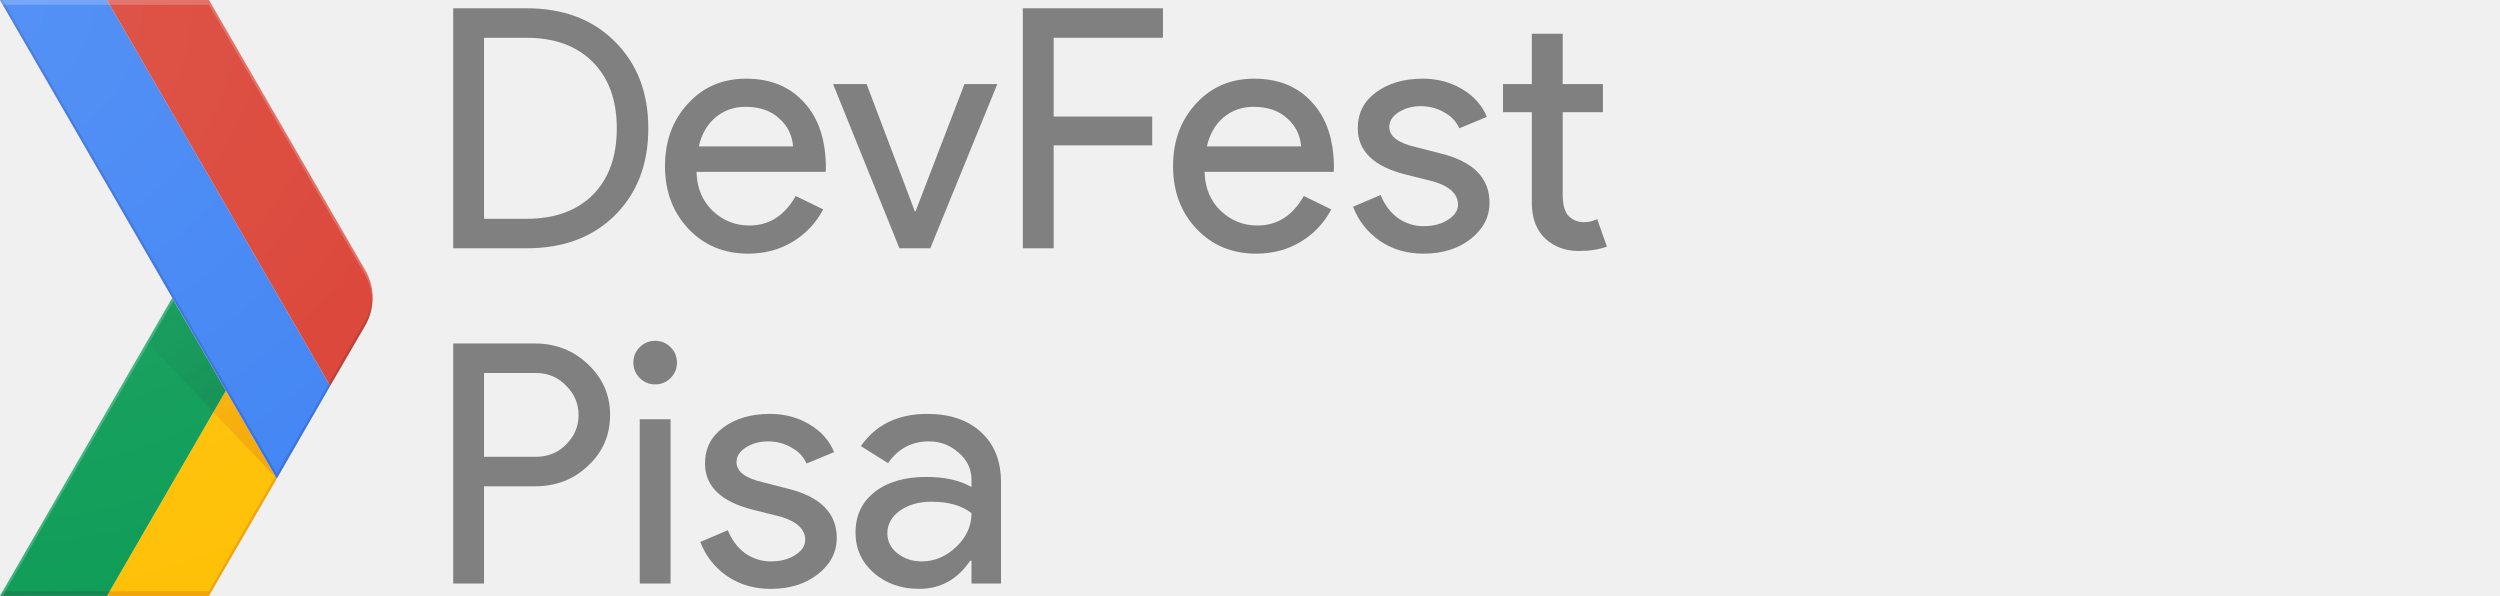
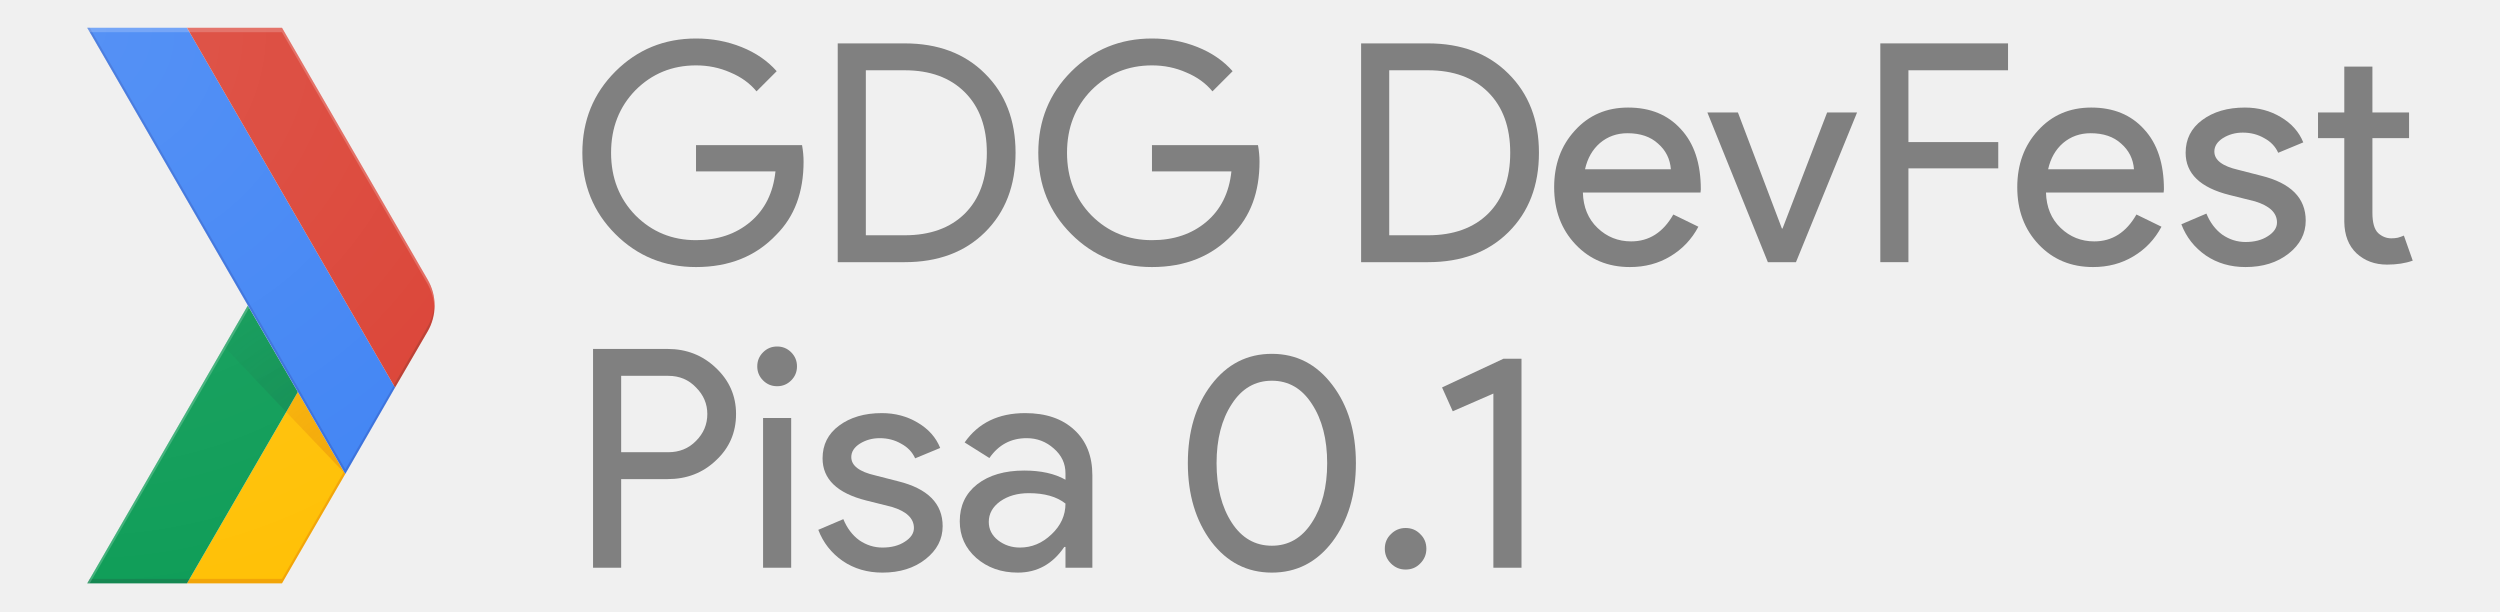
- <svg xmlns="http://www.w3.org/2000/svg" version="1.1" viewBox="0 0 839 200" id="Layer_4">
+ <svg xmlns="http://www.w3.org/2000/svg" version="1.1" viewBox="0 0 900 220" id="Layer_4" width="900" height="220">
  <defs id="defs3408" />
  <style id="style3337">.st0{fill:none;} .st1{fill:#FFC107;} .st2{fill:#0F9D58;} .st3{opacity:0.2;fill:#BF360C;enable-background:new ;} .st4{opacity:0.2;fill:#263238;enable-background:new ;} .st5{opacity:0.2;fill:#FFFFFF;enable-background:new ;} .st6{fill:url(#XMLID_126_);} .st7{fill:url(#XMLID_127_);} .st8{fill:#4285F4;} .st9{fill:#DB4437;} .st10{opacity:0.2;fill:#1A237E;enable-background:new ;} .st11{opacity:0.2;fill:#3E2723;enable-background:new ;} .st12{fill:url(#XMLID_128_);} .st13{fill:#767676;}</style>
-   <g id="XMLID_60_">
+   <g id="XMLID_60_" transform="translate(31.4142,10)">
    <g id="XMLID_61_">
      <g id="XMLID_62_">
-         <path d="M122.5 90.6L70.1 0H0l57.8 100L0 200h70.1l52.4-90.6c3.3-5.8 3.3-13 0-18.8z" class="st0" id="XMLID_106_" />
-         <path d="M92.4 159.8l-16.6-28.7L35.9 200h34.2l22.8-39.4z" class="st1" id="XMLID_105_" />
-         <path d="M122.5 90.6L70.1 0H0l57.8 100L0 200h70.1l52.4-90.6c3.3-5.8 3.3-13 0-18.8z" class="st0" id="XMLID_104_" />
-         <path d="M57.8 100l18 31.1L35.9 200H0z" class="st2" id="XMLID_103_" />
-         <path d="M122.5 90.6L70.1 0H0l57.8 100L0 200h70.1l52.4-90.6c3.3-5.8 3.3-13 0-18.8z" class="st0" id="XMLID_102_" />
-         <path d="M70.1 198.4H36.8l-.9 1.6h34.2l22.8-39.4-.5-.8z" class="st3" id="XMLID_101_" />
-         <path d="M122.5 90.6L70.1 0H0l57.8 100L0 200h70.1l52.4-90.6c3.3-5.8 3.3-13 0-18.8z" class="st0" id="XMLID_100_" />
-         <path d="M.9 198.4L0 200h35.9l.9-1.6z" class="st4" id="XMLID_99_" />
-         <path d="M122.5 90.6L70.1 0H0l57.8 100L0 200h70.1l52.4-90.6c3.3-5.8 3.3-13 0-18.8z" class="st0" id="XMLID_98_" />
-         <path d="M0 200h.9l57.4-99.2-.5-.8z" class="st5" id="XMLID_96_" />
-         <path d="M122.5 90.6L70.1 0H0l57.8 100L0 200h70.1l52.4-90.6c3.3-5.8 3.3-13 0-18.8z" class="st0" id="XMLID_94_" />
-         <radialGradient gradientUnits="userSpaceOnUse" gradientTransform="matrix(1 0 0 -1 0 2867.46)" r="69.162" cy="2707.501" cx="92.62" id="XMLID_126_">
+         <path d="M 122.5,90.6 70.1,0 0,0 57.8,100 0,200 l 70.1,0 52.4,-90.6 c 3.3,-5.8 3.3,-13 0,-18.8 z" class="st0" id="XMLID_106_" style="fill:none" />
+         <path d="M 92.4,159.8 75.8,131.1 35.9,200 l 34.2,0 22.8,-39.4 z" class="st1" id="XMLID_105_" style="fill:#ffc107" />
+         <path d="M 122.5,90.6 70.1,0 0,0 57.8,100 0,200 l 70.1,0 52.4,-90.6 c 3.3,-5.8 3.3,-13 0,-18.8 z" class="st0" id="XMLID_104_" style="fill:none" />
+         <path d="m 57.8,100 18,31.1 L 35.9,200 0,200 Z" class="st2" id="XMLID_103_" style="fill:#0f9d58" />
+         <path d="M 122.5,90.6 70.1,0 0,0 57.8,100 0,200 l 70.1,0 52.4,-90.6 c 3.3,-5.8 3.3,-13 0,-18.8 z" class="st0" id="XMLID_102_" style="fill:none" />
+         <path d="m 70.1,198.4 -33.3,0 -0.9,1.6 34.2,0 22.8,-39.4 -0.5,-0.8 z" class="st3" id="XMLID_101_" style="opacity:0.2;fill:#bf360c;enable-background:new" />
+         <path d="M 122.5,90.6 70.1,0 0,0 57.8,100 0,200 l 70.1,0 52.4,-90.6 c 3.3,-5.8 3.3,-13 0,-18.8 z" class="st0" id="XMLID_100_" style="fill:none" />
+         <path d="M 0.9,198.4 0,200 l 35.9,0 0.9,-1.6 z" class="st4" id="XMLID_99_" style="opacity:0.2;fill:#263238;enable-background:new" />
+         <path d="M 122.5,90.6 70.1,0 0,0 57.8,100 0,200 l 70.1,0 52.4,-90.6 c 3.3,-5.8 3.3,-13 0,-18.8 z" class="st0" id="XMLID_98_" style="fill:none" />
+         <path d="m 0,200 0.9,0 57.4,-99.2 -0.5,-0.8 z" class="st5" id="XMLID_96_" style="opacity:0.2;fill:#ffffff;enable-background:new" />
+         <path d="M 122.5,90.6 70.1,0 0,0 57.8,100 0,200 l 70.1,0 52.4,-90.6 c 3.3,-5.8 3.3,-13 0,-18.8 z" class="st0" id="XMLID_94_" style="fill:none" />
+         <radialGradient gradientUnits="userSpaceOnUse" gradientTransform="matrix(1,0,0,-1,0,2867.46)" r="69.162" cy="2707.501" cx="92.62" id="XMLID_126_">
          <stop id="stop3354" stop-opacity=".2" stop-color="#BF360C" offset="0" />
          <stop id="stop3356" stop-opacity=".02" stop-color="#BF360C" offset="1" />
        </radialGradient>
-         <path d="M92.9 160.6l-17.1-29.5-4.2 7.2z" class="st6" id="XMLID_92_" />
-         <path d="M122.5 90.6L70.1 0H0l57.8 100L0 200h70.1l52.4-90.6c3.3-5.8 3.3-13 0-18.8z" class="st0" id="XMLID_90_" />
-         <radialGradient gradientUnits="userSpaceOnUse" gradientTransform="matrix(1 0 0 -1 0 2867.46)" r="69.723" cy="2707.063" cx="92.423" id="XMLID_127_">
+         <path d="m 92.9,160.6 -17.1,-29.5 -4.2,7.2 z" class="st6" id="XMLID_92_" style="fill:url(#XMLID_126_)" />
+         <path d="M 122.5,90.6 70.1,0 0,0 57.8,100 0,200 l 70.1,0 52.4,-90.6 c 3.3,-5.8 3.3,-13 0,-18.8 z" class="st0" id="XMLID_90_" style="fill:none" />
+         <radialGradient gradientUnits="userSpaceOnUse" gradientTransform="matrix(1,0,0,-1,0,2867.46)" r="69.723" cy="2707.063" cx="92.423" id="XMLID_127_">
          <stop id="stop3361" stop-opacity=".2" stop-color="#263238" offset="0" />
          <stop id="stop3363" stop-opacity=".02" stop-color="#263238" offset="1" />
        </radialGradient>
-         <path d="M71.6 138.3l4.2-7.2-18-31.1-8.5 14.8z" class="st7" id="XMLID_89_" />
-         <path d="M122.5 90.6L70.1 0H0l57.8 100L0 200h70.1l52.4-90.6c3.3-5.8 3.3-13 0-18.8z" class="st0" id="XMLID_88_" />
+         <path d="m 71.6,138.3 4.2,-7.2 -18,-31.1 -8.5,14.8 z" class="st7" id="XMLID_89_" style="fill:url(#XMLID_127_)" />
+         <path d="M 122.5,90.6 70.1,0 0,0 57.8,100 0,200 l 70.1,0 52.4,-90.6 c 3.3,-5.8 3.3,-13 0,-18.8 z" class="st0" id="XMLID_88_" style="fill:none" />
        <g id="XMLID_85_">
          <g id="XMLID_86_">
-             <path d="M35.9 0H0l92.9 160.6 17.9-31.1z" class="st8" id="XMLID_87_" />
+             <path d="M 35.9,0 0,0 92.9,160.6 110.8,129.5 Z" class="st8" id="XMLID_87_" style="fill:#4285f4" />
          </g>
        </g>
-         <path d="M122.5 90.6L70.1 0H0l57.8 100L0 200h70.1l52.4-90.6c3.3-5.8 3.3-13 0-18.8z" class="st0" id="XMLID_84_" />
-         <path d="M122.5 109.4c3.4-5.8 3.4-13 0-18.8L70.1 0H35.9l74.9 129.5 11.7-20.1z" class="st9" id="XMLID_83_" />
-         <path d="M122.5 90.6L70.1 0H0l57.8 100L0 200h70.1l52.4-90.6c3.3-5.8 3.3-13 0-18.8z" class="st0" id="XMLID_82_" />
-         <path d="M110.8 129.5l-.4-.8L92.9 159 .9 0H0l92.9 160.6 17.9-31.1z" class="st10" id="XMLID_71_" />
-         <path d="M122.5 90.6L70.1 0H0l57.8 100L0 200h70.1l52.4-90.6c3.3-5.8 3.3-13 0-18.8z" class="st0" id="XMLID_69_" />
-         <path d="M70.1 1.6l52.4 90.6c1.5 2.7 2.3 5.6 2.5 8.6.1-3.5-.7-7-2.5-10.2L70.1 0H0l.9 1.6h69.2z" class="st5" id="XMLID_67_" />
-         <path d="M122.5 90.6L70.1 0H0l57.8 100L0 200h70.1l52.4-90.6c3.3-5.8 3.3-13 0-18.8z" class="st0" id="XMLID_66_" />
-         <path d="M110.8 129.5l11.6-20.1c1.8-3.1 2.6-6.7 2.5-10.2-.1 3-.9 5.9-2.5 8.6l-12.1 20.9.5.8z" class="st11" id="XMLID_65_" />
-         <path d="M122.5 90.6L70.1 0H0l57.8 100L0 200h70.1l52.4-90.6c3.3-5.8 3.3-13 0-18.8z" class="st0" id="XMLID_64_" />
-         <radialGradient gradientUnits="userSpaceOnUse" gradientTransform="matrix(1 0 0 -1 0 2867.46)" r="209.922" cy="2865.898" cx="-1.563" id="XMLID_128_">
+         <path d="M 122.5,90.6 70.1,0 0,0 57.8,100 0,200 l 70.1,0 52.4,-90.6 c 3.3,-5.8 3.3,-13 0,-18.8 z" class="st0" id="XMLID_84_" style="fill:none" />
+         <path d="m 122.5,109.4 c 3.4,-5.8 3.4,-13 0,-18.8 L 70.1,0 35.9,0 l 74.9,129.5 11.7,-20.1 z" class="st9" id="XMLID_83_" style="fill:#db4437" />
+         <path d="M 122.5,90.6 70.1,0 0,0 57.8,100 0,200 l 70.1,0 52.4,-90.6 c 3.3,-5.8 3.3,-13 0,-18.8 z" class="st0" id="XMLID_82_" style="fill:none" />
+         <path d="M 110.8,129.5 110.4,128.7 92.9,159 0.9,0 0,0 92.9,160.6 110.8,129.5 Z" class="st10" id="XMLID_71_" style="opacity:0.2;fill:#1a237e;enable-background:new" />
+         <path d="M 122.5,90.6 70.1,0 0,0 57.8,100 0,200 l 70.1,0 52.4,-90.6 c 3.3,-5.8 3.3,-13 0,-18.8 z" class="st0" id="XMLID_69_" style="fill:none" />
+         <path d="m 70.1,1.6 52.4,90.6 c 1.5,2.7 2.3,5.6 2.5,8.6 0.1,-3.5 -0.7,-7 -2.5,-10.2 L 70.1,0 0,0 l 0.9,1.6 69.2,0 z" class="st5" id="XMLID_67_" style="opacity:0.2;fill:#ffffff;enable-background:new" />
+         <path d="M 122.5,90.6 70.1,0 0,0 57.8,100 0,200 l 70.1,0 52.4,-90.6 c 3.3,-5.8 3.3,-13 0,-18.8 z" class="st0" id="XMLID_66_" style="fill:none" />
+         <path d="m 110.8,129.5 11.6,-20.1 c 1.8,-3.1 2.6,-6.7 2.5,-10.2 -0.1,3 -0.9,5.9 -2.5,8.6 l -12.1,20.9 0.5,0.8 z" class="st11" id="XMLID_65_" style="opacity:0.2;fill:#3e2723;enable-background:new" />
+         <path d="M 122.5,90.6 70.1,0 0,0 57.8,100 0,200 l 70.1,0 52.4,-90.6 c 3.3,-5.8 3.3,-13 0,-18.8 z" class="st0" id="XMLID_64_" style="fill:none" />
+         <radialGradient gradientUnits="userSpaceOnUse" gradientTransform="matrix(1,0,0,-1,0,2867.46)" r="209.922" cy="2865.898" cx="-1.563" id="XMLID_128_">
          <stop id="stop3380" stop-opacity=".1" stop-color="#FFF" offset="0" />
          <stop id="stop3382" stop-opacity="0" stop-color="#FFF" offset="1" />
        </radialGradient>
-         <path d="M122.5 90.6L70.1 0H0l57.8 100L0 200h70.1l52.4-90.6c3.3-5.8 3.3-13 0-18.8z" class="st12" id="XMLID_63_" />
+         <path d="M 122.5,90.6 70.1,0 0,0 57.8,100 0,200 l 70.1,0 52.4,-90.6 c 3.3,-5.8 3.3,-13 0,-18.8 z" class="st12" id="XMLID_63_" style="fill:url(#XMLID_128_)" />
      </g>
    </g>
  </g>
-   <g transform="translate(-44.08056,163.0981)" style="font-style:normal;font-weight:normal;font-size:40px;line-height:125%;font-family:sans-serif;letter-spacing:0px;word-spacing:0px;fill:#000000;fill-opacity:1;stroke:none;stroke-width:1px;stroke-linecap:butt;stroke-linejoin:miter;stroke-opacity:1" id="flowRoot3412">
-     <path d="m 196.176,-79.771 0,-80.55 24.637,0 q 18.45,0 29.587,11.137 11.25,11.137 11.25,29.137 0,18.113 -11.25,29.25 -11.137,11.025 -29.587,11.025 l -24.637,0 z m 10.35,-70.65 0,60.75 14.287,0 q 14.062,0 22.163,-7.987 8.1,-8.1 8.1,-22.387 0,-14.175 -8.1,-22.275 -8.1,-8.1 -22.163,-8.1 l -14.287,0 z" style="font-style:normal;font-variant:normal;font-weight:normal;font-stretch:normal;font-size:112.5px;line-height:100%;font-family:'Product Sans';-inkscape-font-specification:'Product Sans';fill:#808080" id="path3996" />
-     <path d="m 295.152,-77.971 q -12.15,0 -20.025,-8.325 -7.875,-8.325 -7.875,-21.037 0,-12.6 7.65,-20.925 7.65,-8.438 19.575,-8.438 12.262,0 19.462,7.987 7.312,7.875 7.312,22.163 l -0.113,1.125 -43.312,0 q 0.225,8.1 5.4,13.05 5.175,4.95 12.375,4.95 9.9,0 15.525,-9.9 l 9.225,4.5 q -3.712,6.975 -10.35,10.912 -6.525,3.938 -14.85,3.938 z m -16.538,-36 31.613,0 q -0.45,-5.737 -4.725,-9.45 -4.162,-3.825 -11.25,-3.825 -5.85,0 -10.125,3.6 -4.162,3.6 -5.513,9.675 z" style="font-style:normal;font-variant:normal;font-weight:normal;font-stretch:normal;font-size:112.5px;line-height:100%;font-family:'Product Sans';-inkscape-font-specification:'Product Sans';fill:#808080" id="path3998" />
-     <path d="m 356.283,-79.771 -10.35,0 -22.275,-55.125 11.25,0 16.2,42.75 0.225,0 16.425,-42.75 11.025,0 -22.5,55.125 z" style="font-style:normal;font-variant:normal;font-weight:normal;font-stretch:normal;font-size:112.5px;line-height:100%;font-family:'Product Sans';-inkscape-font-specification:'Product Sans';fill:#808080" id="path4000" />
-     <path d="m 397.688,-114.309 0,34.537 -10.35,0 0,-80.55 47.025,0 0,9.9 -36.675,0 0,26.438 33.075,0 0,9.675 -33.075,0 z" style="font-style:normal;font-variant:normal;font-weight:normal;font-stretch:normal;font-size:112.5px;line-height:100%;font-family:'Product Sans';-inkscape-font-specification:'Product Sans';fill:#808080" id="path4002" />
-     <path d="m 465.659,-77.971 q -12.15,0 -20.025,-8.325 -7.875,-8.325 -7.875,-21.037 0,-12.6 7.65,-20.925 7.65,-8.438 19.575,-8.438 12.262,0 19.462,7.987 7.312,7.875 7.312,22.163 l -0.112,1.125 -43.312,0 q 0.225,8.1 5.4,13.05 5.175,4.95 12.375,4.95 9.9,0 15.525,-9.9 l 9.225,4.5 q -3.712,6.975 -10.35,10.912 -6.525,3.938 -14.85,3.938 z m -16.538,-36 31.613,0 q -0.45,-5.737 -4.725,-9.45 -4.162,-3.825 -11.25,-3.825 -5.85,0 -10.125,3.6 -4.162,3.6 -5.513,9.675 z" style="font-style:normal;font-variant:normal;font-weight:normal;font-stretch:normal;font-size:112.5px;line-height:100%;font-family:'Product Sans';-inkscape-font-specification:'Product Sans';fill:#808080" id="path4004" />
-     <path d="m 543.961,-95.071 q 0,7.2 -6.3,12.15 -6.3,4.95 -15.863,4.95 -8.325,0 -14.625,-4.275 -6.3,-4.388 -9,-11.475 l 9.225,-3.938 q 2.025,4.95 5.85,7.763 3.938,2.7 8.55,2.7 4.95,0 8.213,-2.138 3.375,-2.138 3.375,-5.062 0,-5.287 -8.1,-7.762 l -9.45,-2.362 q -16.087,-4.05 -16.087,-15.525 0,-7.537 6.075,-12.037 6.188,-4.612 15.75,-4.612 7.312,0 13.162,3.487 5.963,3.487 8.325,9.338 l -9.225,3.825 q -1.575,-3.487 -5.175,-5.4 -3.487,-2.025 -7.875,-2.025 -4.05,0 -7.312,2.025 -3.15,2.025 -3.15,4.95 0,4.725 8.887,6.75 l 8.325,2.138 q 16.425,4.05 16.425,16.537 z" style="font-style:normal;font-variant:normal;font-weight:normal;font-stretch:normal;font-size:112.5px;line-height:100%;font-family:'Product Sans';-inkscape-font-specification:'Product Sans';fill:#808080" id="path4006" />
-     <path d="m 573.916,-78.871 q -6.75,0 -11.25,-4.162 -4.388,-4.162 -4.5,-11.588 l 0,-30.825 -9.675,0 0,-9.45 9.675,0 0,-16.875 10.35,0 0,16.875 13.5,0 0,9.45 -13.5,0 0,27.45 q 0,5.513 2.138,7.537 2.138,1.913 4.838,1.913 1.238,0 2.362,-0.225 1.238,-0.338 2.25,-0.787 l 3.263,9.225 q -4.05,1.462 -9.45,1.462 z" style="font-style:normal;font-variant:normal;font-weight:normal;font-stretch:normal;font-size:112.5px;line-height:100%;font-family:'Product Sans';-inkscape-font-specification:'Product Sans';fill:#808080" id="path4008" />
-     <path d="m 206.526,0.104 0,32.625 -10.35,0 0,-80.55 27.45,0 q 10.463,0 17.775,6.975 7.425,6.975 7.425,16.988 0,10.238 -7.425,17.1 -7.2,6.862 -17.775,6.862 l -17.1,0 z m 0,-38.025 0,28.125 17.325,0 q 6.188,0 10.238,-4.162 4.162,-4.162 4.162,-9.9 0,-5.625 -4.162,-9.787 -4.05,-4.275 -10.238,-4.275 l -17.325,0 z" style="font-style:normal;font-variant:normal;font-weight:normal;font-stretch:normal;font-size:112.5px;line-height:100%;font-family:'Product Sans';-inkscape-font-specification:'Product Sans';fill:#808080" id="path4010" />
-     <path d="m 271.265,-41.409 q 0,3.038 -2.138,5.175 -2.138,2.138 -5.175,2.138 -3.038,0 -5.175,-2.138 -2.138,-2.138 -2.138,-5.175 0,-3.038 2.138,-5.175 2.138,-2.138 5.175,-2.138 3.038,0 5.175,2.138 2.138,2.138 2.138,5.175 z m -2.138,19.012 0,55.125 -10.35,0 0,-55.125 10.35,0 z" style="font-style:normal;font-variant:normal;font-weight:normal;font-stretch:normal;font-size:112.5px;line-height:100%;font-family:'Product Sans';-inkscape-font-specification:'Product Sans';fill:#808080" id="path4012" />
-     <path d="m 324.894,17.429 q 0,7.2 -6.3,12.15 -6.3,4.95 -15.863,4.95 -8.325,0 -14.625,-4.275 -6.3,-4.388 -9,-11.475 l 9.225,-3.938 q 2.025,4.95 5.85,7.763 3.938,2.7 8.55,2.7 4.95,0 8.213,-2.138 3.375,-2.138 3.375,-5.062 0,-5.287 -8.1,-7.763 l -9.45,-2.363 q -16.087,-4.05 -16.087,-15.525 0,-7.537 6.075,-12.037 6.188,-4.612 15.75,-4.612 7.312,0 13.162,3.487 5.963,3.487 8.325,9.338 l -9.225,3.825 q -1.575,-3.487 -5.175,-5.4 -3.487,-2.025 -7.875,-2.025 -4.05,0 -7.312,2.025 -3.15,2.025 -3.15,4.95 0,4.725 8.887,6.75 l 8.325,2.137 q 16.425,4.05 16.425,16.538 z" style="font-style:normal;font-variant:normal;font-weight:normal;font-stretch:normal;font-size:112.5px;line-height:100%;font-family:'Product Sans';-inkscape-font-specification:'Product Sans';fill:#808080" id="path4014" />
-     <path d="m 341.879,15.854 q 0,4.05 3.375,6.75 3.487,2.7 8.1,2.7 6.525,0 11.588,-4.838 5.175,-4.838 5.175,-11.363 -4.838,-3.825 -13.5,-3.825 -6.3,0 -10.575,3.038 -4.162,3.038 -4.162,7.538 z m 13.387,-40.05 q 11.475,0 18.113,6.188 6.638,6.075 6.638,16.762 l 0,33.975 -9.9,0 0,-7.65 -0.45,0 q -6.412,9.45 -17.1,9.45 -9.113,0 -15.3,-5.4 -6.075,-5.4 -6.075,-13.5 0,-8.55 6.412,-13.613 6.525,-5.062 17.325,-5.062 9.225,0 15.188,3.375 l 0,-2.362 q 0,-5.4 -4.275,-9.112 -4.275,-3.825 -10.012,-3.825 -8.662,0 -13.725,7.312 l -9.113,-5.737 q 7.537,-10.8 22.275,-10.8 z" style="font-style:normal;font-variant:normal;font-weight:normal;font-stretch:normal;font-size:112.5px;line-height:100%;font-family:'Product Sans';-inkscape-font-specification:'Product Sans';fill:#808080" id="path4016" />
+   <g transform="translate(-44.08056,183.0981)" style="font-style:normal;font-weight:normal;font-size:40px;line-height:125%;font-family:sans-serif;letter-spacing:0px;word-spacing:0px;fill:#000000;fill-opacity:1;stroke:none;stroke-width:1px;stroke-linecap:butt;stroke-linejoin:miter;stroke-opacity:1" id="flowRoot3412">
+     <g transform="translate(99.42832,-382.4722)" style="font-style:normal;font-weight:normal;font-size:40px;line-height:125%;font-family:sans-serif;letter-spacing:0px;word-spacing:0px;fill:#000000;fill-opacity:1;stroke:none;stroke-width:1px;stroke-linecap:butt;stroke-linejoin:miter;stroke-opacity:1" id="flowRoot4186">
+       <path d="m 233.939,257.564 q 0,16.5 -9.79,26.29 -11,11.66 -28.93,11.66 -17.16,0 -29.04,-11.88 -11.88,-11.88 -11.88,-29.26 0,-17.38 11.88,-29.26 11.88,-11.88 29.04,-11.88 8.69,0 16.39,3.08 7.7,3.08 12.65,8.69 l -7.26,7.26 q -3.63,-4.4 -9.46,-6.82 -5.72,-2.53 -12.32,-2.53 -12.87,0 -21.78,8.91 -8.8,9.02 -8.8,22.55 0,13.53 8.8,22.55 8.91,8.91 21.78,8.91 11.77,0 19.58,-6.6 7.81,-6.6 9.02,-18.15 l -28.6,0 0,-9.46 38.17,0 q 0.55,3.08 0.55,5.94 z" style="font-style:normal;font-variant:normal;font-weight:normal;font-stretch:normal;font-size:110px;line-height:100%;font-family:'Product Sans';-inkscape-font-specification:'Product Sans';fill:#808080;fill-opacity:1" id="path4634" />
+       <path d="m 246.234,293.754 0,-78.76 24.09,0 q 18.04,0 28.93,10.89 11,10.89 11,28.49 0,17.71 -11,28.6 -10.89,10.78 -28.93,10.78 l -24.09,0 z m 10.12,-69.08 0,59.4 13.97,0 q 13.75,0 21.67,-7.81 7.92,-7.92 7.92,-21.89 0,-13.86 -7.92,-21.78 -7.92,-7.92 -21.67,-7.92 l -13.97,0 z" style="font-style:normal;font-variant:normal;font-weight:normal;font-stretch:normal;font-size:110px;line-height:100%;font-family:'Product Sans';-inkscape-font-specification:'Product Sans';fill:#808080;fill-opacity:1" id="path4636" />
+       <path d="m 398.079,257.564 q 0,16.5 -9.79,26.29 -11,11.66 -28.93,11.66 -17.16,0 -29.04,-11.88 -11.88,-11.88 -11.88,-29.26 0,-17.38 11.88,-29.26 11.88,-11.88 29.04,-11.88 8.69,0 16.39,3.08 7.7,3.08 12.65,8.69 l -7.26,7.26 q -3.63,-4.4 -9.46,-6.82 -5.72,-2.53 -12.32,-2.53 -12.87,0 -21.78,8.91 -8.8,9.02 -8.8,22.55 0,13.53 8.8,22.55 8.91,8.91 21.78,8.91 11.77,0 19.58,-6.6 7.81,-6.6 9.02,-18.15 l -28.6,0 0,-9.46 38.17,0 q 0.55,3.08 0.55,5.94 z" style="font-style:normal;font-variant:normal;font-weight:normal;font-stretch:normal;font-size:110px;line-height:100%;font-family:'Product Sans';-inkscape-font-specification:'Product Sans';fill:#808080;fill-opacity:1" id="path4638" />
+       <path d="m 434.652,293.754 0,-78.76 24.09,0 q 18.04,0 28.93,10.89 11,10.89 11,28.49 0,17.71 -11,28.6 -10.89,10.78 -28.93,10.78 l -24.09,0 z m 10.12,-69.08 0,59.4 13.97,0 q 13.75,0 21.67,-7.81 7.92,-7.92 7.92,-21.89 0,-13.86 -7.92,-21.78 -7.92,-7.92 -21.67,-7.92 l -13.97,0 z" style="font-style:normal;font-variant:normal;font-weight:normal;font-stretch:normal;font-size:110px;line-height:100%;font-family:'Product Sans';-inkscape-font-specification:'Product Sans';fill:#808080;fill-opacity:1" id="path4640" />
+       <path d="m 531.428,295.514 q -11.88,0 -19.58,-8.14 -7.7,-8.14 -7.7,-20.57 0,-12.32 7.48,-20.46 7.48,-8.25 19.14,-8.25 11.99,0 19.03,7.81 7.15,7.7 7.15,21.67 l -0.11,1.1 -42.35,0 q 0.22,7.92 5.28,12.76 5.06,4.84 12.1,4.84 9.68,0 15.18,-9.68 l 9.02,4.4 q -3.63,6.82 -10.12,10.67 -6.38,3.85 -14.52,3.85 z m -16.17,-35.2 30.91,0 q -0.44,-5.61 -4.62,-9.24 -4.07,-3.74 -11,-3.74 -5.72,0 -9.9,3.52 -4.07,3.52 -5.39,9.46 z" style="font-style:normal;font-variant:normal;font-weight:normal;font-stretch:normal;font-size:110px;line-height:100%;font-family:'Product Sans';-inkscape-font-specification:'Product Sans';fill:#808080;fill-opacity:1" id="path4642" />
+       <path d="m 591.201,293.754 -10.12,0 -21.78,-53.9 11,0 15.84,41.8 0.22,0 16.06,-41.8 10.78,0 -22,53.9 z" style="font-style:normal;font-variant:normal;font-weight:normal;font-stretch:normal;font-size:110px;line-height:100%;font-family:'Product Sans';-inkscape-font-specification:'Product Sans';fill:#808080;fill-opacity:1" id="path4644" />
+       <path d="m 631.686,259.984 0,33.77 -10.12,0 0,-78.76 45.98,0 0,9.68 -35.86,0 0,25.85 32.34,0 0,9.46 -32.34,0 z" style="font-style:normal;font-variant:normal;font-weight:normal;font-stretch:normal;font-size:110px;line-height:100%;font-family:'Product Sans';-inkscape-font-specification:'Product Sans';fill:#808080;fill-opacity:1" id="path4646" />
+       <path d="m 698.147,295.514 q -11.88,0 -19.58,-8.14 -7.7,-8.14 -7.7,-20.57 0,-12.32 7.48,-20.46 7.48,-8.25 19.14,-8.25 11.99,0 19.03,7.81 7.15,7.7 7.15,21.67 l -0.11,1.1 -42.35,0 q 0.22,7.92 5.28,12.76 5.06,4.84 12.1,4.84 9.68,0 15.18,-9.68 l 9.02,4.4 q -3.63,6.82 -10.12,10.67 -6.38,3.85 -14.52,3.85 z m -16.17,-35.2 30.91,0 q -0.44,-5.61 -4.62,-9.24 -4.07,-3.74 -11,-3.74 -5.72,0 -9.9,3.52 -4.07,3.52 -5.39,9.46 z" style="font-style:normal;font-variant:normal;font-weight:normal;font-stretch:normal;font-size:110px;line-height:100%;font-family:'Product Sans';-inkscape-font-specification:'Product Sans';fill:#808080;fill-opacity:1" id="path4648" />
+       <path d="m 774.709,278.794 q 0,7.04 -6.16,11.88 -6.16,4.84 -15.51,4.84 -8.14,0 -14.3,-4.18 -6.16,-4.29 -8.8,-11.22 l 9.02,-3.85 q 1.98,4.84 5.72,7.59 3.85,2.64 8.36,2.64 4.84,0 8.03,-2.09 3.3,-2.09 3.3,-4.95 0,-5.17 -7.92,-7.59 l -9.24,-2.31 q -15.73,-3.96 -15.73,-15.18 0,-7.37 5.94,-11.77 6.05,-4.51 15.4,-4.51 7.15,0 12.87,3.41 5.83,3.41 8.14,9.13 l -9.02,3.74 q -1.54,-3.41 -5.06,-5.28 -3.41,-1.98 -7.7,-1.98 -3.96,0 -7.15,1.98 -3.08,1.98 -3.08,4.84 0,4.62 8.69,6.6 l 8.14,2.09 q 16.06,3.96 16.06,16.17 z" style="font-style:normal;font-variant:normal;font-weight:normal;font-stretch:normal;font-size:110px;line-height:100%;font-family:'Product Sans';-inkscape-font-specification:'Product Sans';fill:#808080;fill-opacity:1" id="path4650" />
+       <path d="m 803.998,294.634 q -6.6,0 -11,-4.07 -4.29,-4.07 -4.4,-11.33 l 0,-30.14 -9.46,0 0,-9.24 9.46,0 0,-16.5 10.12,0 0,16.5 13.2,0 0,9.24 -13.2,0 0,26.84 q 0,5.39 2.09,7.37 2.09,1.87 4.73,1.87 1.21,0 2.31,-0.22 1.21,-0.33 2.2,-0.77 l 3.19,9.02 q -3.96,1.43 -9.24,1.43 z" style="font-style:normal;font-variant:normal;font-weight:normal;font-stretch:normal;font-size:110px;line-height:100%;font-family:'Product Sans';-inkscape-font-specification:'Product Sans';fill:#808080;fill-opacity:1" id="path4652" />
+       <path d="m 168.269,371.854 0,31.9 -10.12,0 0,-78.76 26.84,0 q 10.23,0 17.38,6.82 7.26,6.82 7.26,16.61 0,10.01 -7.26,16.72 -7.04,6.71 -17.38,6.71 l -16.72,0 z m 0,-37.18 0,27.5 16.94,0 q 6.05,0 10.01,-4.07 4.07,-4.07 4.07,-9.68 0,-5.5 -4.07,-9.57 -3.96,-4.18 -10.01,-4.18 l -16.94,0 z" style="font-style:normal;font-variant:normal;font-weight:normal;font-stretch:normal;font-size:110px;line-height:100%;font-family:'Product Sans';-inkscape-font-specification:'Product Sans';fill:#808080;fill-opacity:1" id="path4654" />
+       <path d="m 231.568,331.264 q 0,2.97 -2.09,5.06 -2.09,2.09 -5.06,2.09 -2.97,0 -5.06,-2.09 -2.09,-2.09 -2.09,-5.06 0,-2.97 2.09,-5.06 2.09,-2.09 5.06,-2.09 2.97,0 5.06,2.09 2.09,2.09 2.09,5.06 z m -2.09,18.59 0,53.9 -10.12,0 0,-53.9 10.12,0 z" style="font-style:normal;font-variant:normal;font-weight:normal;font-stretch:normal;font-size:110px;line-height:100%;font-family:'Product Sans';-inkscape-font-specification:'Product Sans';fill:#808080;fill-opacity:1" id="path4656" />
+       <path d="m 284.006,388.794 q 0,7.04 -6.16,11.88 -6.16,4.84 -15.51,4.84 -8.14,0 -14.3,-4.18 -6.16,-4.29 -8.8,-11.22 l 9.02,-3.85 q 1.98,4.84 5.72,7.59 3.85,2.64 8.36,2.64 4.84,0 8.03,-2.09 3.3,-2.09 3.3,-4.95 0,-5.17 -7.92,-7.59 l -9.24,-2.31 q -15.73,-3.96 -15.73,-15.18 0,-7.37 5.94,-11.77 6.05,-4.51 15.4,-4.51 7.15,0 12.87,3.41 5.83,3.41 8.14,9.13 l -9.02,3.74 q -1.54,-3.41 -5.06,-5.28 -3.41,-1.98 -7.7,-1.98 -3.96,0 -7.15,1.98 -3.08,1.98 -3.08,4.84 0,4.62 8.69,6.6 l 8.14,2.09 q 16.06,3.96 16.06,16.17 z" style="font-style:normal;font-variant:normal;font-weight:normal;font-stretch:normal;font-size:110px;line-height:100%;font-family:'Product Sans';-inkscape-font-specification:'Product Sans';fill:#808080;fill-opacity:1" id="path4658" />
+       <path d="m 300.614,387.254 q 0,3.96 3.3,6.6 3.41,2.64 7.92,2.64 6.38,0 11.33,-4.73 5.06,-4.73 5.06,-11.11 -4.73,-3.74 -13.2,-3.74 -6.16,0 -10.34,2.97 -4.07,2.97 -4.07,7.37 z m 13.09,-39.16 q 11.22,0 17.71,6.05 6.49,5.94 6.49,16.39 l 0,33.22 -9.68,0 0,-7.48 -0.44,0 q -6.27,9.24 -16.72,9.24 -8.91,0 -14.96,-5.28 -5.94,-5.28 -5.94,-13.2 0,-8.36 6.27,-13.31 6.38,-4.95 16.94,-4.95 9.02,0 14.85,3.3 l 0,-2.31 q 0,-5.28 -4.18,-8.91 -4.18,-3.74 -9.79,-3.74 -8.47,0 -13.42,7.15 l -8.91,-5.61 q 7.37,-10.56 21.78,-10.56 z" style="font-style:normal;font-variant:normal;font-weight:normal;font-stretch:normal;font-size:110px;line-height:100%;font-family:'Product Sans';-inkscape-font-specification:'Product Sans';fill:#808080;fill-opacity:1" id="path4660" />
+       <path d="m 372.276,366.134 q 0,-17.16 8.47,-28.27 8.47,-11.11 21.78,-11.11 13.31,0 21.78,11.22 8.47,11.11 8.47,28.16 0,16.94 -8.47,28.27 -8.47,11.11 -21.78,11.11 -13.31,0 -21.78,-11.11 -8.47,-11.33 -8.47,-28.27 z m 50.16,0 q 0,-12.98 -5.5,-21.34 -5.39,-8.36 -14.41,-8.36 -9.02,0 -14.41,8.36 -5.5,8.36 -5.5,21.34 0,12.98 5.5,21.45 5.39,8.25 14.41,8.25 9.02,0 14.41,-8.36 5.5,-8.47 5.5,-21.34 z" style="font-style:normal;font-variant:normal;font-weight:normal;font-stretch:normal;font-size:110px;line-height:100%;font-family:'Product Sans';-inkscape-font-specification:'Product Sans';fill:#808080;fill-opacity:1" id="path4662" />
+       <path d="m 458.144,396.934 q 0,3.08 -2.2,5.28 -2.09,2.2 -5.28,2.2 -3.08,0 -5.28,-2.2 -2.2,-2.2 -2.2,-5.28 0,-3.19 2.2,-5.28 2.2,-2.2 5.28,-2.2 3.19,0 5.28,2.2 2.2,2.09 2.2,5.28 z" style="font-style:normal;font-variant:normal;font-weight:normal;font-stretch:normal;font-size:110px;line-height:100%;font-family:'Product Sans';-inkscape-font-specification:'Product Sans';fill:#808080;fill-opacity:1" id="path4664" />
+       <path d="m 492.389,328.514 0,75.24 -10.12,0 0,-62.7 -14.63,6.38 -3.85,-8.58 22.11,-10.34 6.49,0 z" style="font-style:normal;font-variant:normal;font-weight:normal;font-stretch:normal;font-size:110px;line-height:100%;font-family:'Product Sans';-inkscape-font-specification:'Product Sans';fill:#808080;fill-opacity:1" id="path4666" />
+     </g>
  </g>
</svg>
